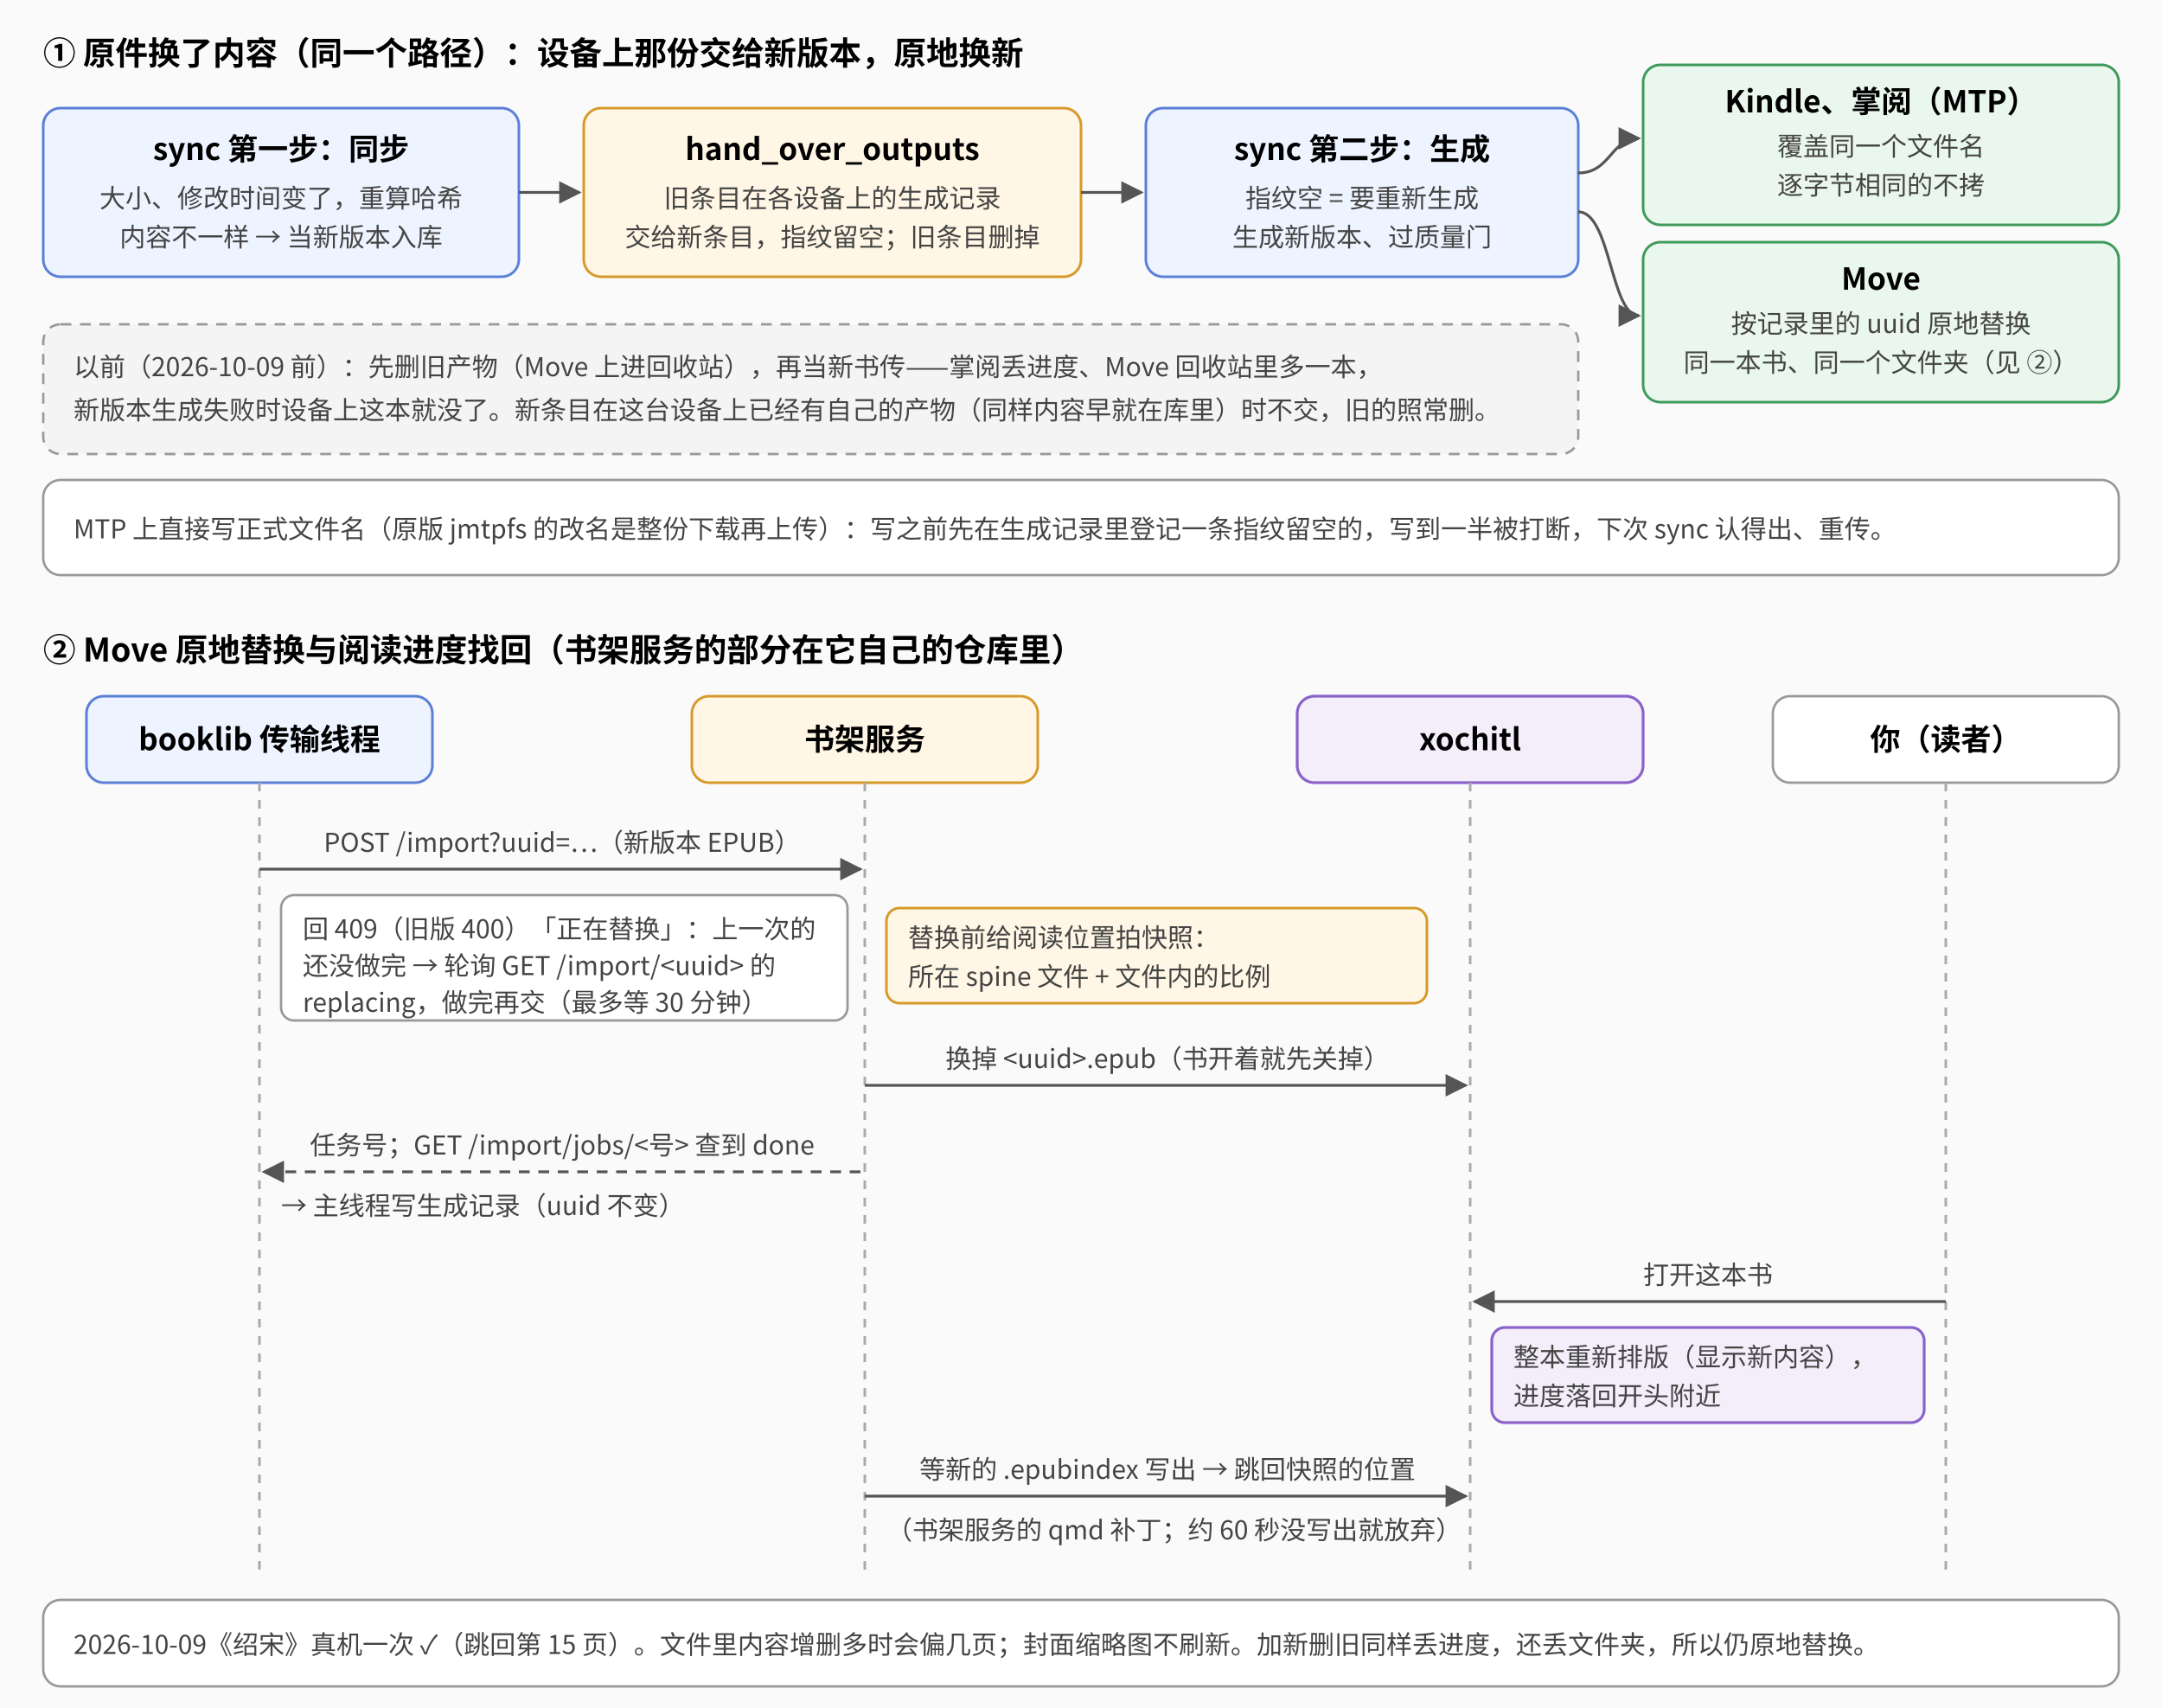
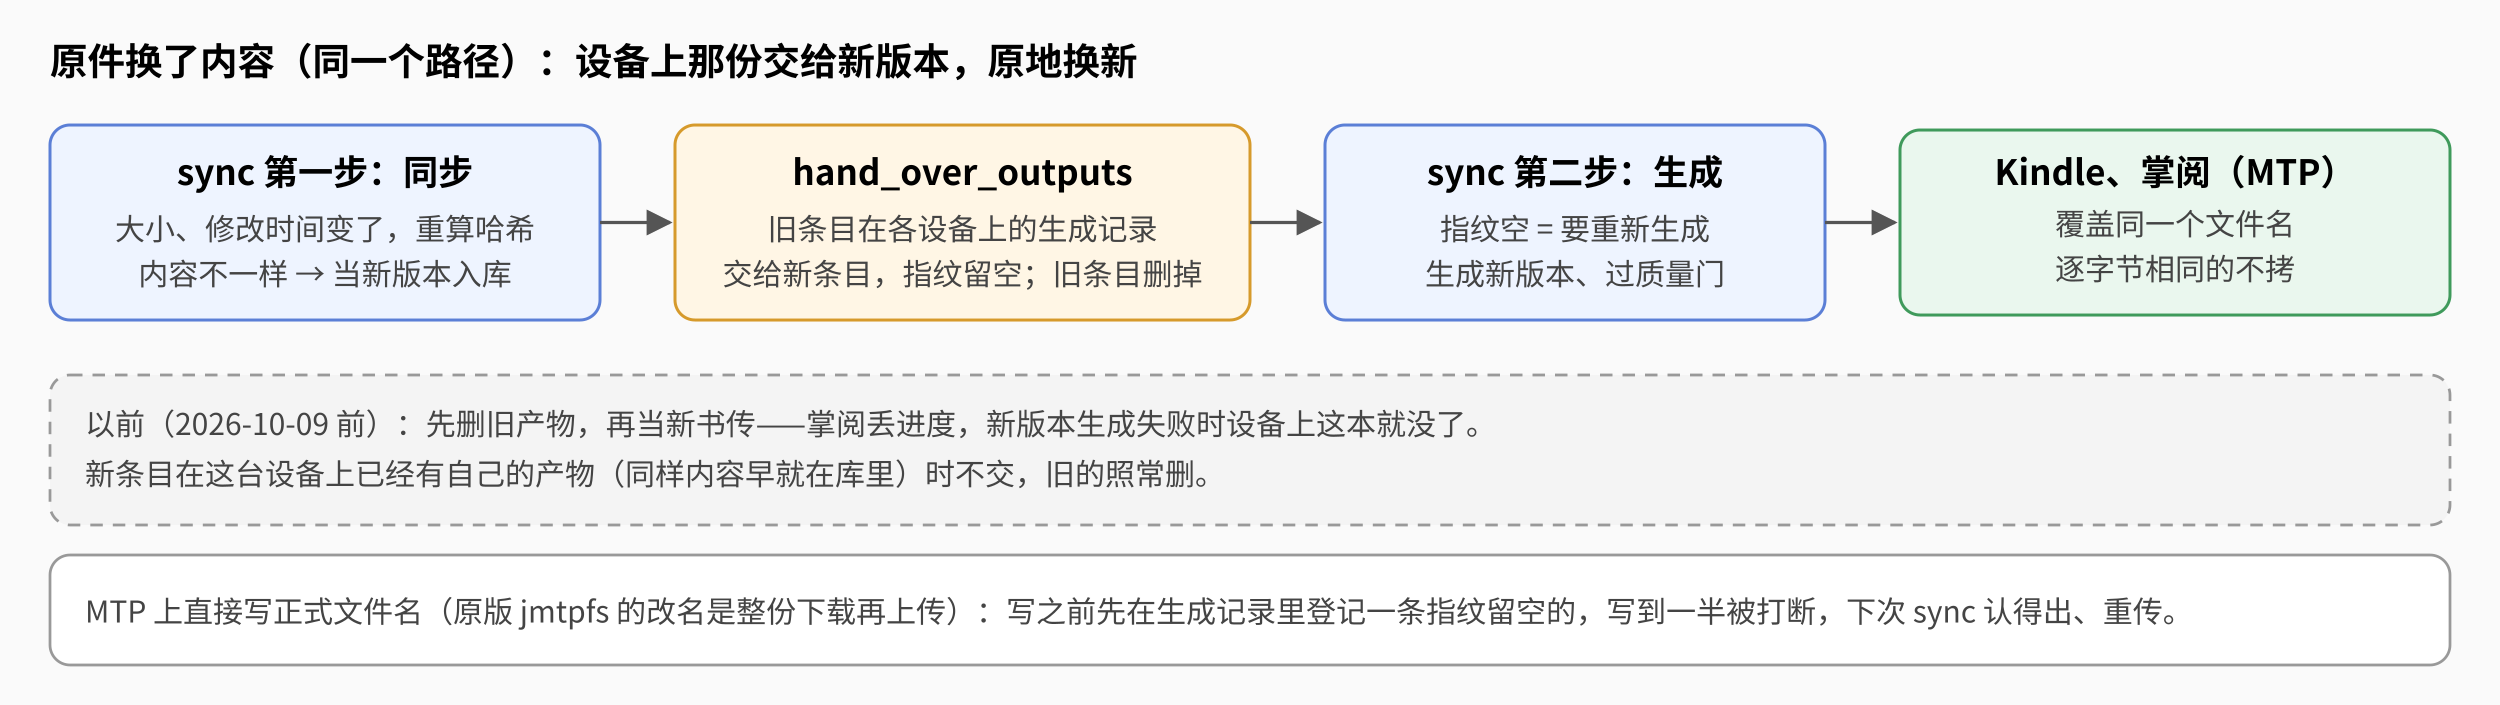
- <svg xmlns="http://www.w3.org/2000/svg" viewBox="0 0 1000 790" font-family="'Noto Sans CJK SC','PingFang SC','Microsoft YaHei',sans-serif" font-size="13">
+ <svg xmlns="http://www.w3.org/2000/svg" viewBox="0 0 1000 282" font-family="'Noto Sans CJK SC','PingFang SC','Microsoft YaHei',sans-serif" font-size="13">
  <defs>
    <marker id="a" viewBox="0 0 10 10" refX="9" refY="5" markerWidth="8" markerHeight="8" orient="auto">
      <path d="M0 0L10 5L0 10z" fill="#555" />
    </marker>
    <style>
      .b{fill:#fff;stroke:#999;stroke-width:1.1}
      .q{fill:#fff6e5;stroke:#d69a2b;stroke-width:1.2}
      .w{fill:#eef4ff;stroke:#5b7fd6;stroke-width:1.2}
      .g{fill:#eaf7ee;stroke:#3f9a5b;stroke-width:1.2}
      .dev{fill:#f3eefa;stroke:#8a63c9;stroke-width:1.3}
      .na{fill:#f4f4f4;stroke:#999;stroke-width:1.1;stroke-dasharray:5 4}
      .t{font-weight:bold;font-size:15px}
      .h{font-weight:bold;font-size:14px}
      .s{font-size:12px;fill:#444}
      .l{stroke:#555;stroke-width:1.3;fill:none}
      .d{stroke:#555;stroke-width:1.3;fill:none;stroke-dasharray:5 4}
      .life{stroke:#aaa;stroke-width:1.2;stroke-dasharray:4 4}
    </style>
  </defs>
-   <rect width="1000" height="790" fill="#fafafa" />
-   <text x="20" y="30" class="t">① 原件换了内容（同一个路径）：设备上那份交给新版本，原地换新</text>
+   <rect width="1000" height="282" fill="#fafafa" />
+   <text x="20" y="30" class="t">原件换了内容（同一个路径）：设备上那份交给新版本，原地换新</text>
  <rect class="w" x="20" y="50" width="220" height="78" rx="8" />
  <text x="130" y="74" text-anchor="middle" class="h">sync 第一步：同步</text>
  <text x="130" y="96" text-anchor="middle" class="s">大小、修改时间变了，重算哈希</text>
  <text x="130" y="114" text-anchor="middle" class="s">内容不一样 → 当新版本入库</text>
  <path class="l" d="M240 89 L268 89" marker-end="url(#a)" />
  <rect class="q" x="270" y="50" width="230" height="78" rx="8" />
  <text x="385" y="74" text-anchor="middle" class="h">hand_over_outputs</text>
  <text x="385" y="96" text-anchor="middle" class="s">旧条目在各设备上的生成记录</text>
  <text x="385" y="114" text-anchor="middle" class="s">交给新条目，指纹留空；旧条目删掉</text>
  <path class="l" d="M500 89 L528 89" marker-end="url(#a)" />
  <rect class="w" x="530" y="50" width="200" height="78" rx="8" />
  <text x="630" y="74" text-anchor="middle" class="h">sync 第二步：生成</text>
  <text x="630" y="96" text-anchor="middle" class="s">指纹空 = 要重新生成</text>
  <text x="630" y="114" text-anchor="middle" class="s">生成新版本、过质量门</text>
-   <path class="l" d="M730 80 C745 80 745 64 758 64" marker-end="url(#a)" />
-   <path class="l" d="M730 98 C745 98 745 146 758 146" marker-end="url(#a)" />
-   <rect class="g" x="760" y="30" width="220" height="74" rx="8" />
-   <text x="870" y="52" text-anchor="middle" class="h">Kindle、掌阅（MTP）</text>
-   <text x="870" y="72" text-anchor="middle" class="s">覆盖同一个文件名</text>
-   <text x="870" y="90" text-anchor="middle" class="s">逐字节相同的不拷</text>
-   <rect class="g" x="760" y="112" width="220" height="74" rx="8" />
-   <text x="870" y="134" text-anchor="middle" class="h">Move</text>
-   <text x="870" y="154" text-anchor="middle" class="s">按记录里的 uuid 原地替换</text>
-   <text x="870" y="172" text-anchor="middle" class="s">同一本书、同一个文件夹（见 ②）</text>
-   <rect class="na" x="20" y="150" width="710" height="60" rx="8" />
-   <text x="34" y="174" class="s">以前（2026-10-09 前）：先删旧产物（Move 上进回收站），再当新书传——掌阅丢进度、Move 回收站里多一本，</text>
-   <text x="34" y="194" class="s">新版本生成失败时设备上这本就没了。新条目在这台设备上已经有自己的产物（同样内容早就在库里）时不交，旧的照常删。</text>
+   <path class="l" d="M730 89 L758 89" marker-end="url(#a)" />
+   <rect class="g" x="760" y="52" width="220" height="74" rx="8" />
+   <text x="870" y="74" text-anchor="middle" class="h">Kindle、掌阅（MTP）</text>
+   <text x="870" y="94" text-anchor="middle" class="s">覆盖同一个文件名</text>
+   <text x="870" y="112" text-anchor="middle" class="s">逐字节相同的不拷</text>
+   <rect class="na" x="20" y="150" width="960" height="60" rx="8" />
+   <text x="34" y="174" class="s">以前（2026-10-09 前）：先删旧产物，再当新书传——掌阅丢进度，新版本生成失败时设备上这本就没了。</text>
+   <text x="34" y="194" class="s">新条目在这台设备上已经有自己的产物（同样内容早就在库里）时不交，旧的照常删。</text>
  <rect class="b" x="20" y="222" width="960" height="44" rx="8" />
  <text x="34" y="249" class="s">MTP 上直接写正式文件名（原版 jmtpfs 的改名是整份下载再上传）：写之前先在生成记录里登记一条指纹留空的，写到一半被打断，下次 sync 认得出、重传。</text>
-   <text x="20" y="306" class="t">② Move 原地替换与阅读进度找回（书架服务的部分在它自己的仓库里）</text>
-   <rect class="w" x="40" y="322" width="160" height="40" rx="8" />
-   <text x="120" y="347" text-anchor="middle" class="h">booklib 传输线程</text>
-   <rect class="q" x="320" y="322" width="160" height="40" rx="8" />
-   <text x="400" y="347" text-anchor="middle" class="h">书架服务</text>
-   <rect class="dev" x="600" y="322" width="160" height="40" rx="8" />
-   <text x="680" y="347" text-anchor="middle" class="h">xochitl</text>
-   <rect class="b" x="820" y="322" width="160" height="40" rx="8" />
-   <text x="900" y="347" text-anchor="middle" class="h">你（读者）</text>
-   <path class="life" d="M120 362 L120 730" />
-   <path class="life" d="M400 362 L400 730" />
-   <path class="life" d="M680 362 L680 730" />
-   <path class="life" d="M900 362 L900 730" />
-   <text x="260" y="394" text-anchor="middle" class="s">POST /import?uuid=…（新版本 EPUB）</text>
-   <path class="l" d="M120 402 L398 402" marker-end="url(#a)" />
-   <rect class="b" x="130" y="414" width="262" height="58" rx="6" />
-   <text x="140" y="434" class="s">回 409（旧版 400）「正在替换」：上一次的</text>
-   <text x="140" y="451" class="s">还没做完 → 轮询 GET /import/&lt;uuid&gt; 的</text>
-   <text x="140" y="468" class="s">replacing，做完再交（最多等 30 分钟）</text>
-   <rect class="q" x="410" y="420" width="250" height="44" rx="6" />
-   <text x="420" y="438" class="s">替换前给阅读位置拍快照：</text>
-   <text x="420" y="456" class="s">所在 spine 文件 + 文件内的比例</text>
-   <text x="540" y="494" text-anchor="middle" class="s">换掉 &lt;uuid&gt;.epub（书开着就先关掉）</text>
-   <path class="l" d="M400 502 L678 502" marker-end="url(#a)" />
-   <text x="260" y="534" text-anchor="middle" class="s">任务号；GET /import/jobs/&lt;号&gt; 查到 done</text>
-   <path class="d" d="M398 542 L122 542" marker-end="url(#a)" />
-   <text x="130" y="562" class="s">→ 主线程写生成记录（uuid 不变）</text>
-   <text x="790" y="594" text-anchor="middle" class="s">打开这本书</text>
-   <path class="l" d="M900 602 L682 602" marker-end="url(#a)" />
-   <rect class="dev" x="690" y="614" width="200" height="44" rx="6" />
-   <text x="700" y="632" class="s">整本重新排版（显示新内容），</text>
-   <text x="700" y="650" class="s">进度落回开头附近</text>
-   <text x="540" y="684" text-anchor="middle" class="s">等新的 .epubindex 写出 → 跳回快照的位置</text>
-   <path class="l" d="M400 692 L678 692" marker-end="url(#a)" />
-   <text x="410" y="712" class="s">（书架服务的 qmd 补丁；约 60 秒没写出就放弃）</text>
-   <rect class="b" x="20" y="740" width="960" height="40" rx="8" />
-   <text x="34" y="765" class="s">2026-10-09《绍宋》真机一次 ✓（跳回第 15 页）。文件里内容增删多时会偏几页；封面缩略图不刷新。加新删旧同样丢进度，还丢文件夹，所以仍原地替换。</text>
</svg>
